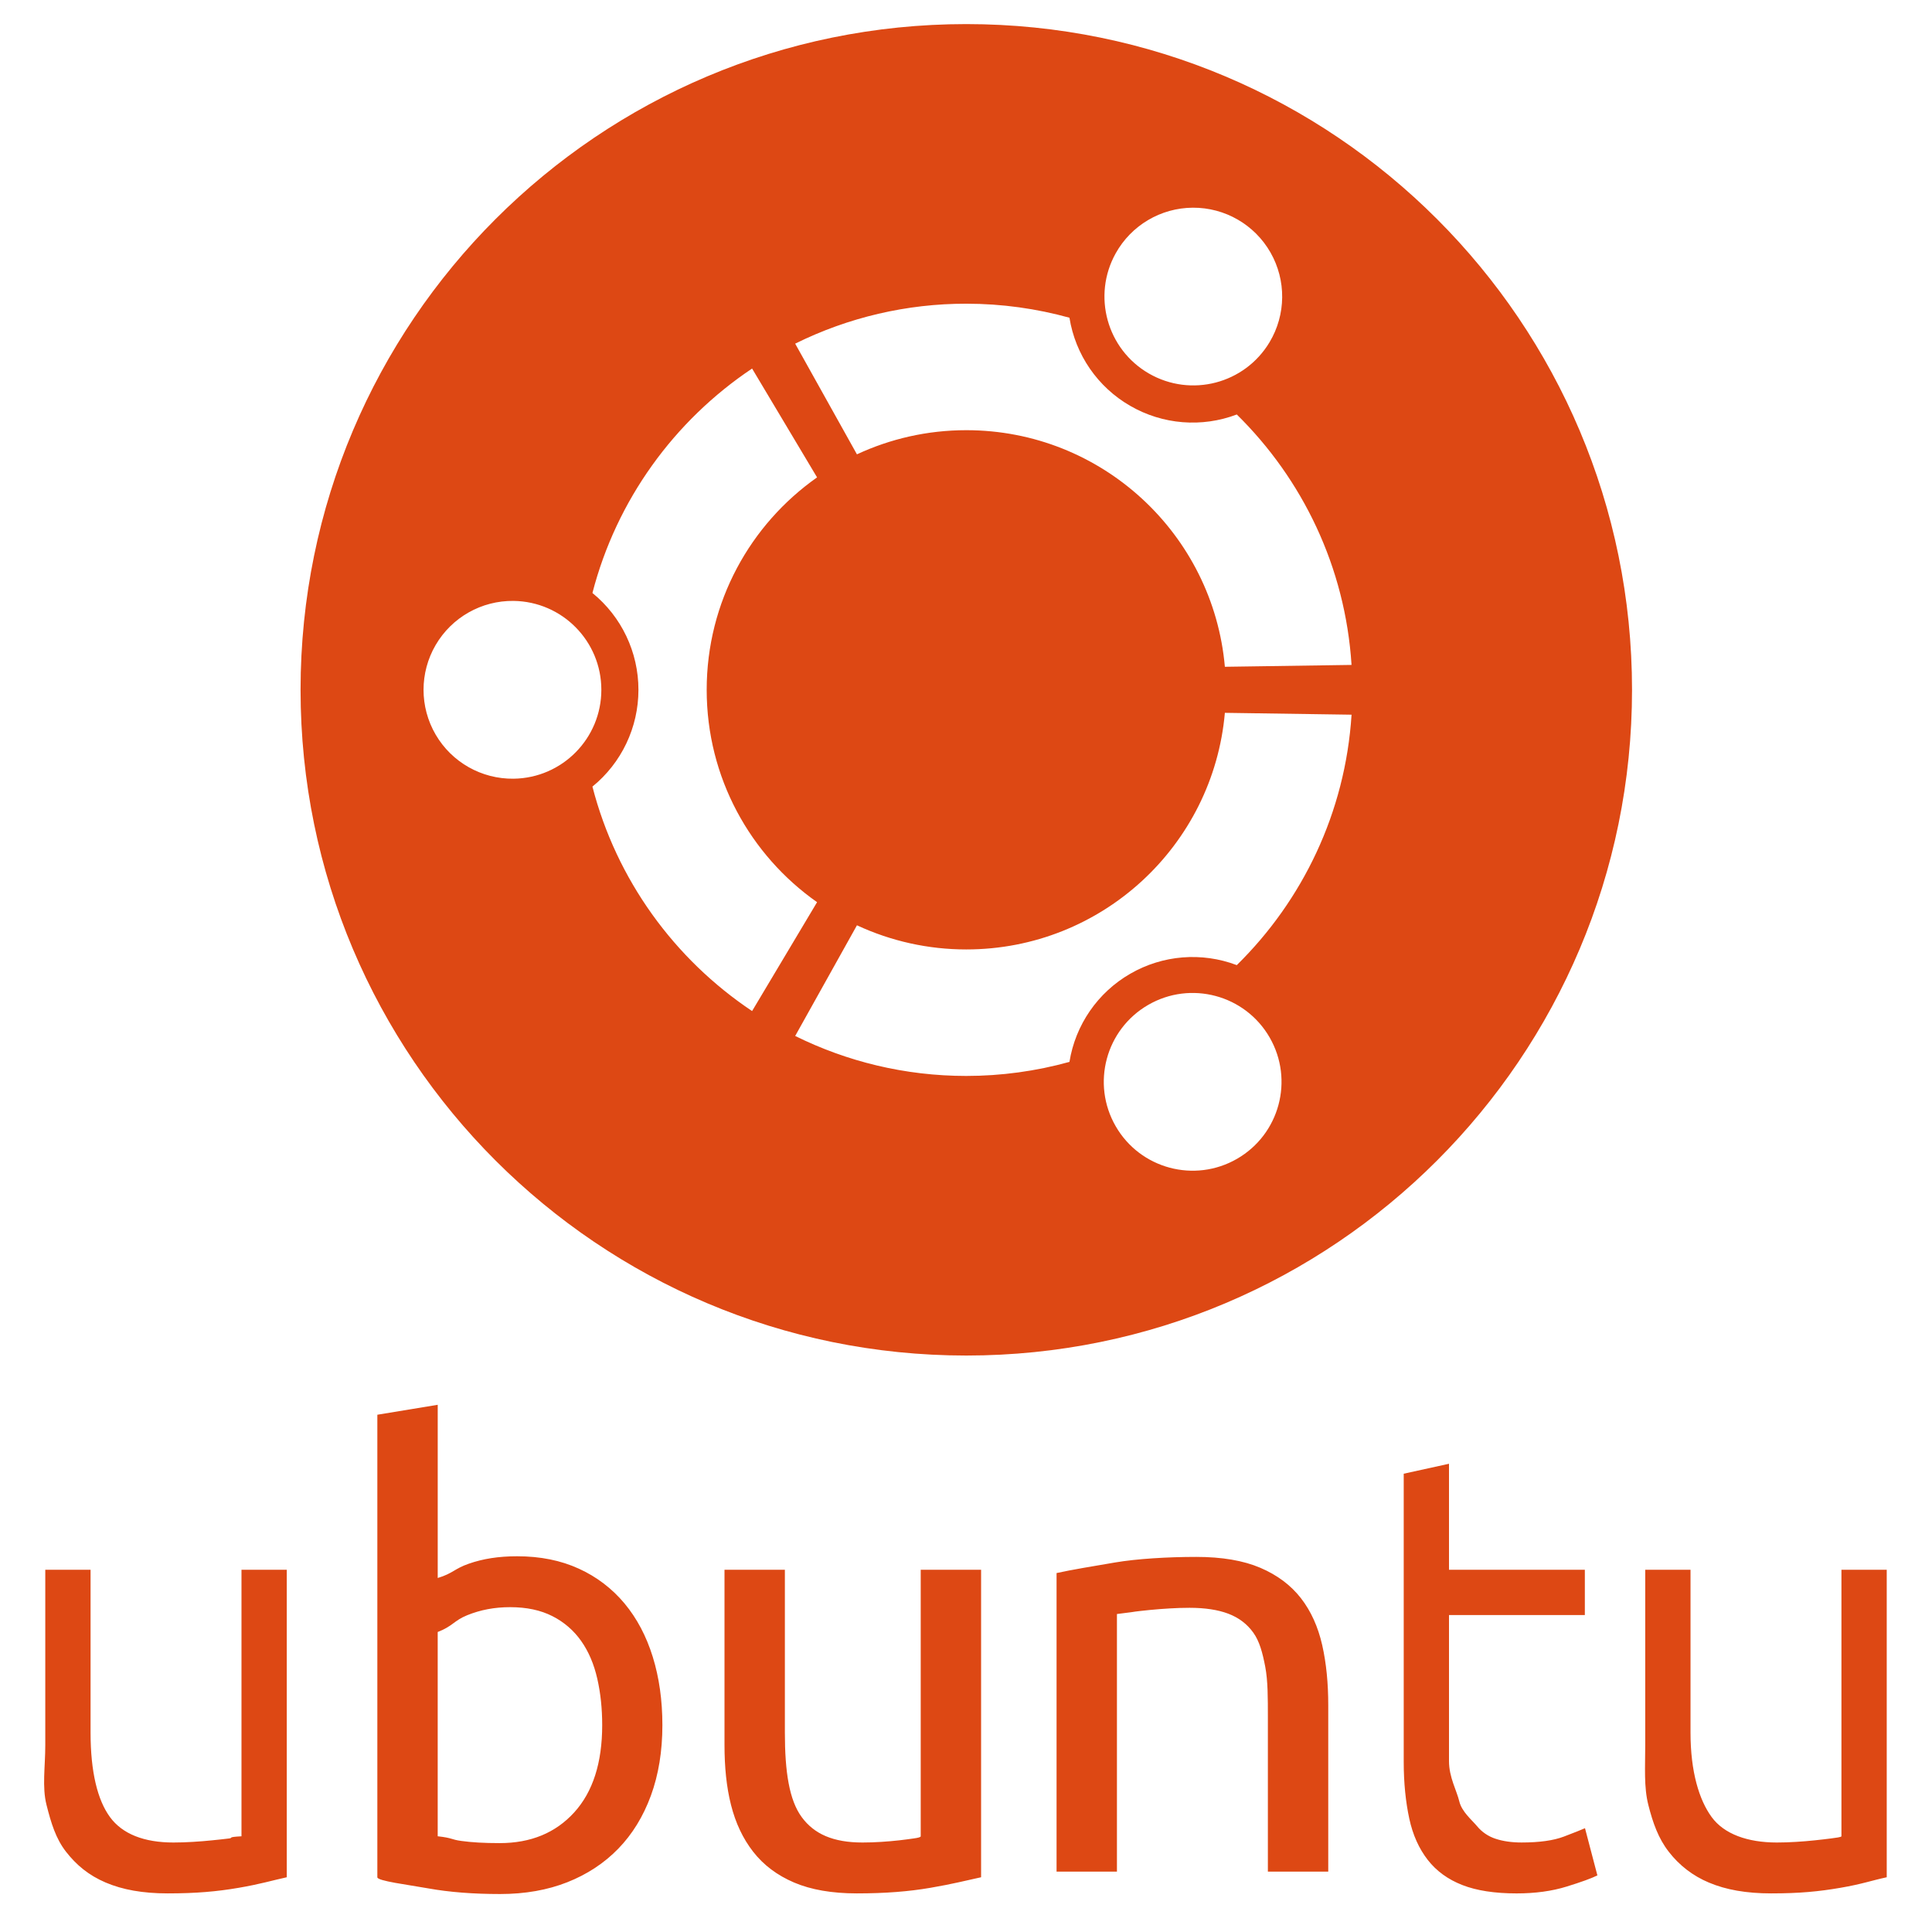
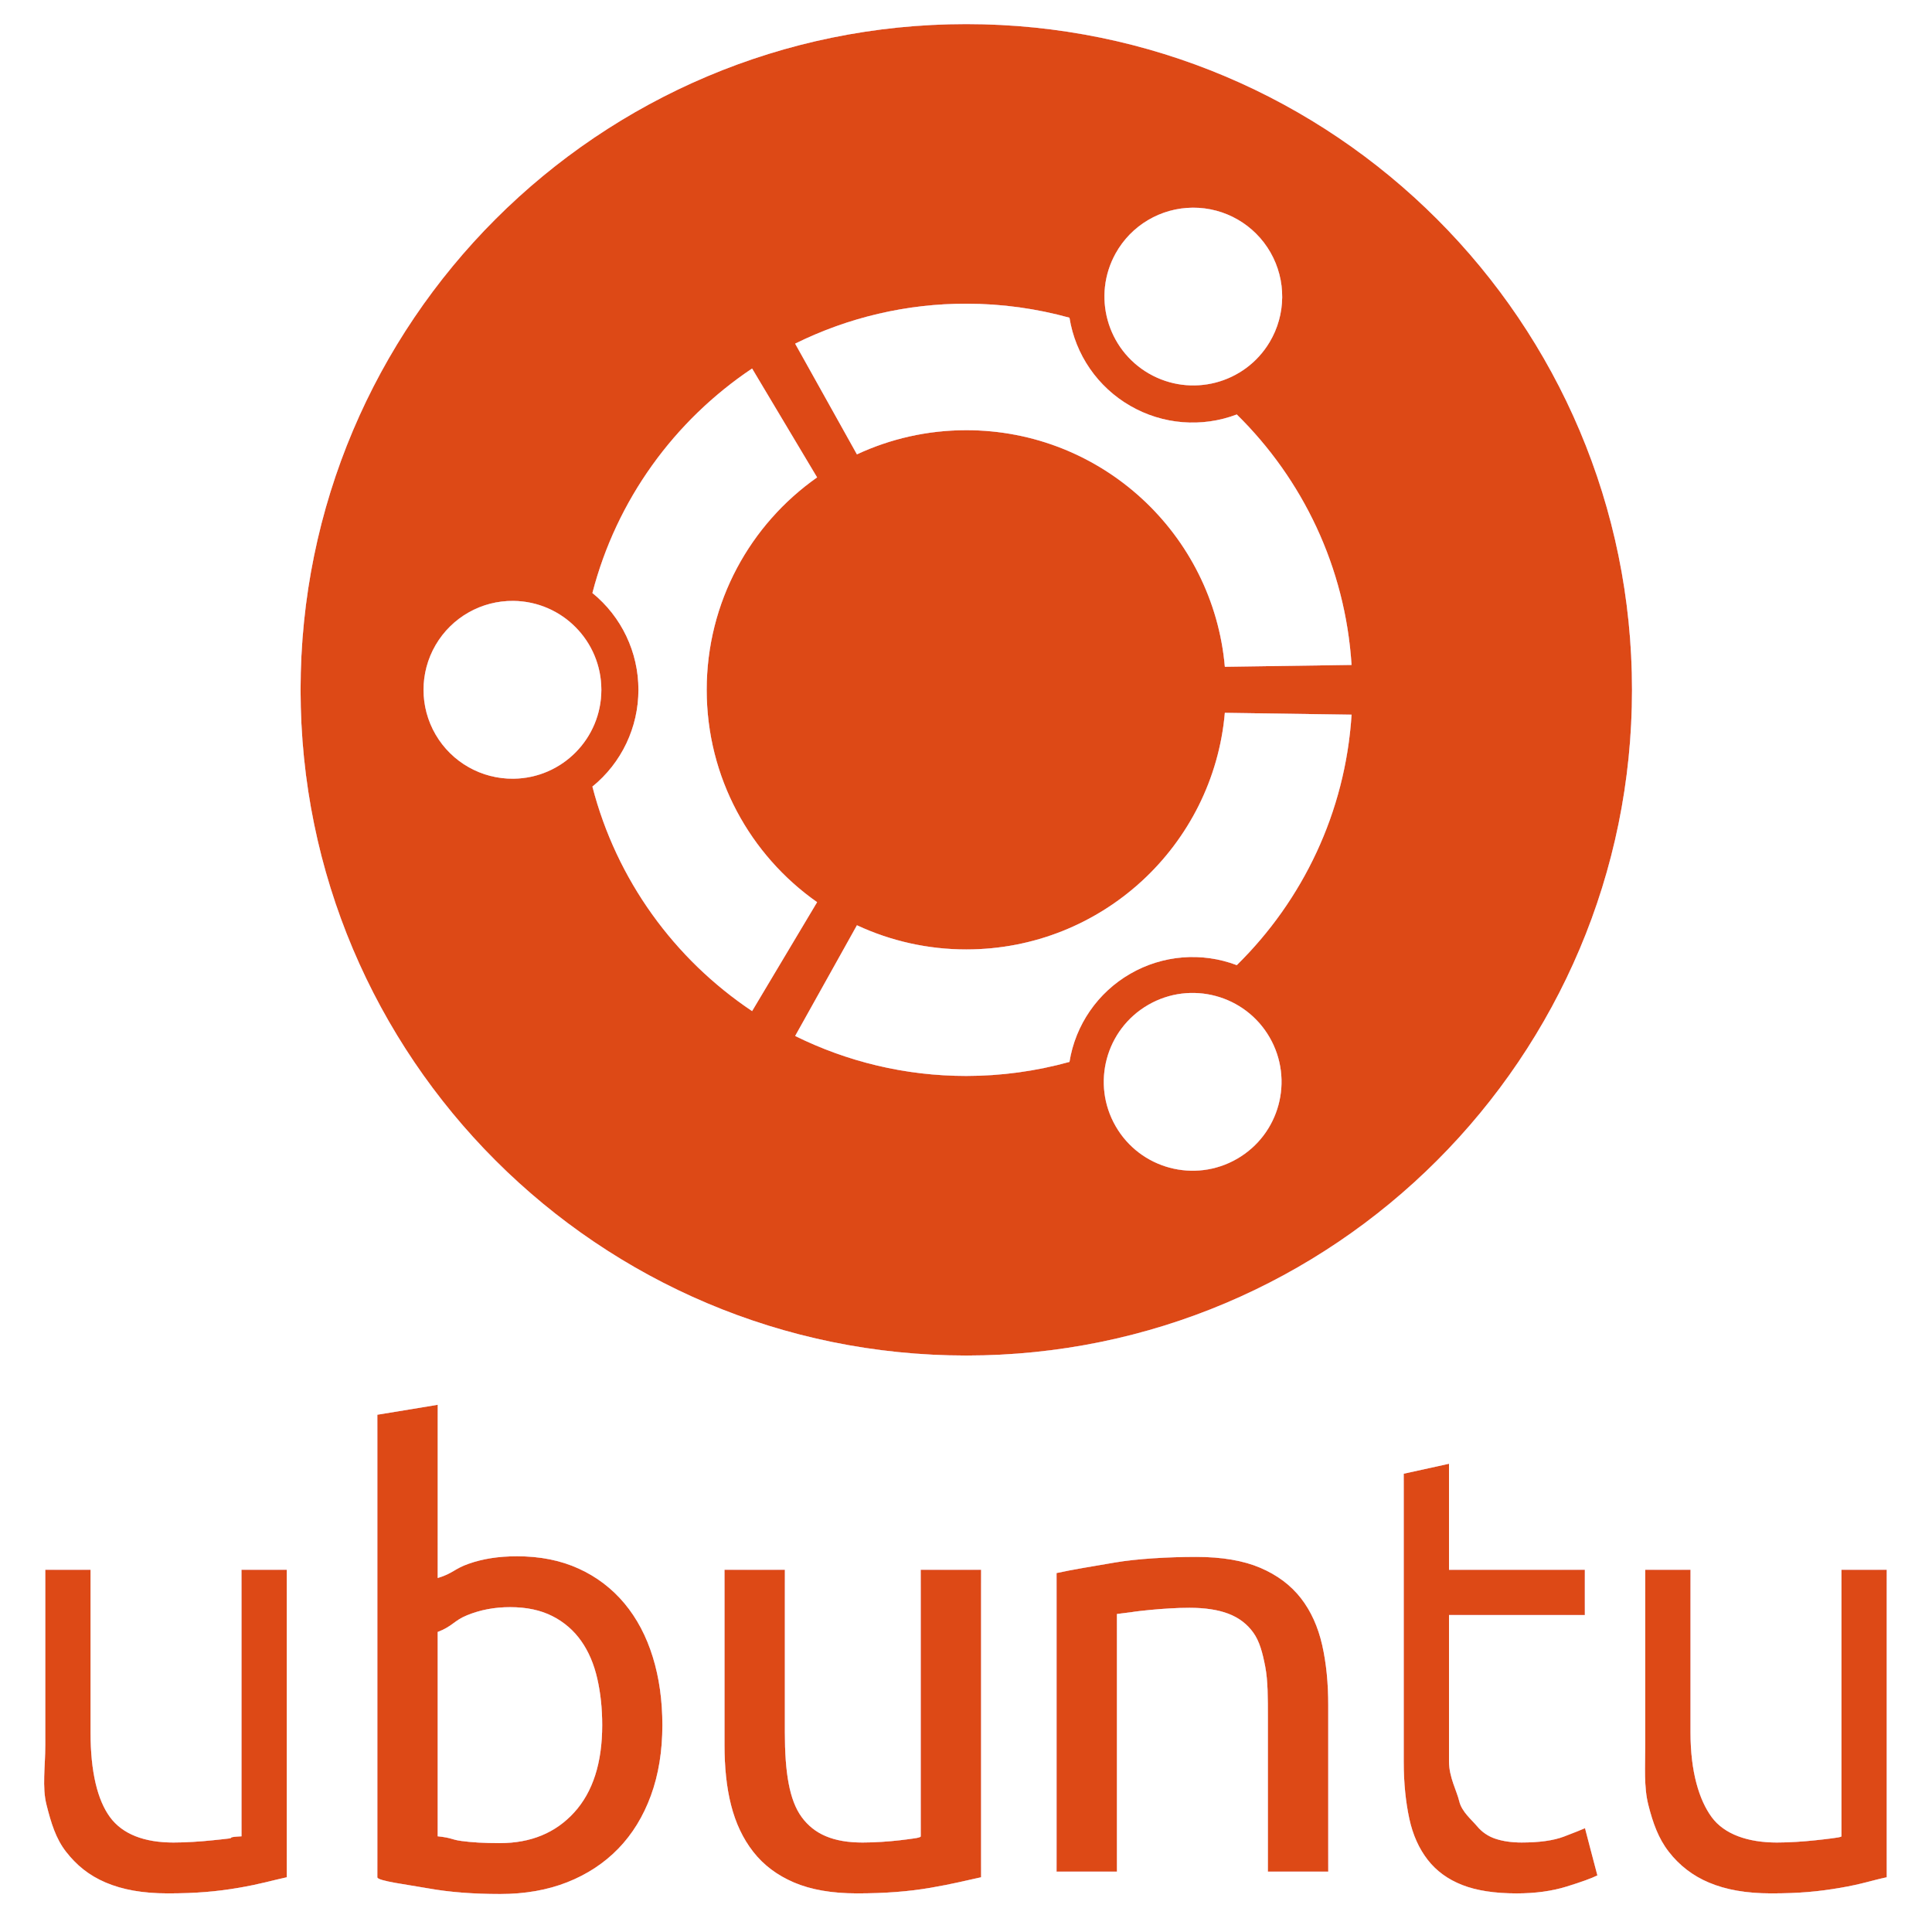
<svg xmlns="http://www.w3.org/2000/svg" viewBox="0 0 128 128">
+   <style>
+     path {
+       filter: drop-shadow(0px 0px 1px #fff);
+     }
+   </style>
  <path fill="#DD4814" d="M64.02 1.596c-24.36 0-44.107 19.747-44.107 44.107 0 24.356 19.747 44.105 44.107 44.105 24.359 0 44.106-19.749 44.106-44.105 0-24.36-19.747-44.107-44.106-44.107zm9.896 15.19a5.887 5.887 0 1110.199 5.88 5.887 5.887 0 01-10.199-5.88zm-9.896 3.335c2.368 0 4.658.328 6.834.929a8.244 8.244 0 004.027 5.839 8.254 8.254 0 007.06.572c4.354 4.282 7.188 10.105 7.602 16.592l-8.392.123c-.774-8.786-8.146-15.675-17.131-15.675-2.589 0-5.044.575-7.246 1.6l-4.092-7.333a25.484 25.484 0 0111.338-2.647zm-29.992 31.47a5.89 5.89 0 11-.001-11.779 5.89 5.89 0 01.001 11.779zm5.222.524a8.261 8.261 0 003.048-6.413 8.264 8.264 0 00-3.048-6.415c1.593-6.163 5.426-11.425 10.578-14.87l4.305 7.211c-4.423 3.112-7.313 8.254-7.313 14.074 0 5.818 2.89 10.959 7.313 14.07l-4.305 7.213c-5.154-3.443-8.988-8.705-10.578-14.87zm42.709 24.658a5.884 5.884 0 01-8.041-2.156 5.887 5.887 0 118.041 2.156zm-.018-12.831a8.252 8.252 0 00-7.06.572 8.254 8.254 0 00-4.027 5.839 25.59 25.59 0 01-6.834.931c-4.071 0-7.919-.957-11.337-2.649l4.092-7.332a17.138 17.138 0 007.246 1.6c8.985 0 16.357-6.888 17.13-15.676l8.393.123c-.414 6.487-3.248 12.31-7.603 16.592zM16 121.659c-1 .055-.509.103-.823.144-.315.042-.738.082-1.122.123-.384.042-.832.076-1.271.103-.439.028-.882.042-1.293.042-1.947 0-3.383-.562-4.206-1.687C6.462 119.26 6 117.394 6 114.789V104H3v11.612c0 1.454-.22 2.777.082 3.969.302 1.192.61 2.228 1.295 3.105.685.878 1.498 1.556 2.623 2.037 1.123.478 2.462.719 4.107.719 1.893 0 3.269-.123 4.708-.37 1.439-.246 2.184-.48 3.184-.699V104h-3v17.659zm25.376-15.426a8.505 8.505 0 00-3.023-2.303c-1.193-.548-2.557-.823-4.093-.823-1.233 0-2.26.164-3.206.494-.946.329-1.054.645-2.054.945V93.071l-4 .659v30.644c0 .247 2.025.494 3.396.74 1.372.247 2.96.37 4.742.37 1.646 0 3.133-.262 4.449-.782 1.316-.521 2.442-1.261 3.375-2.221.932-.96 1.653-2.132 2.161-3.516.507-1.386.762-2.943.762-4.67 0-1.645-.213-3.153-.638-4.524-.425-1.371-1.048-2.55-1.871-3.538zm-3.331 13.841c-1.234 1.358-2.879 2.037-4.937 2.037-1.042 0-1.848-.048-2.548-.144-.699-.096-.561-.199-1.561-.309v-13.534c1-.384 1.073-.754 1.951-1.11.878-.356 1.805-.535 2.849-.535 1.096 0 2.02.199 2.801.596a5.164 5.164 0 011.905 1.646c.493.699.845 1.529 1.065 2.489.22.961.327 1.989.327 3.085 0 2.497-.619 4.422-1.852 5.779zM61 121.659c0 .055-.161.103-.476.144-.315.042-.563.082-.947.123-.384.042-.745.076-1.183.103-.438.028-.838.042-1.249.042-1.948 0-3.209-.562-4.032-1.687-.823-1.124-1.113-2.99-1.113-5.595V104h-4v11.612c0 1.454.129 2.776.431 3.969.302 1.192.785 2.228 1.471 3.105.685.878 1.584 1.556 2.709 2.037 1.125.478 2.507.719 4.153.719 1.892 0 3.439-.123 4.879-.37 1.439-.246 2.357-.48 3.357-.699V104h-4v17.659zm25.19-15.775c-.673-.864-1.57-1.535-2.694-2.015-1.125-.479-2.537-.72-4.237-.72-1.892 0-3.937.123-5.39.37-1.455.247-2.869.48-3.869.7V124h4v-17.067l.964-.123c.314-.055.813-.103 1.211-.145.397-.041.887-.076 1.326-.103a21.91 21.91 0 011.311-.041c1.014 0 1.882.13 2.567.391.687.26 1.244.679 1.655 1.254.412.575.613 1.329.792 2.262.177.932.174 2.057.174 3.372V124h4v-11.021c0-1.453-.127-2.783-.401-3.991-.275-1.205-.738-2.24-1.409-3.104zm17.419 15.795c-.685.26-1.618.391-2.797.391-.658 0-1.234-.083-1.727-.247a2.654 2.654 0 01-1.234-.843c-.329-.398-1.008-.945-1.172-1.646-.165-.699-.679-1.584-.679-2.652V107h9v-3h-9v-7.022l-3 .659v19.085c0 1.427.135 2.681.368 3.764.233 1.084.647 1.995 1.223 2.736.576.74 1.341 1.295 2.288 1.665.946.371 2.148.556 3.603.556 1.234 0 2.338-.151 3.312-.453s1.652-.547 2.037-.74l-.821-3.127c-.249.11-.716.295-1.401.556zM122 104v17.659c0 .055-.387.103-.701.144-.315.042-.678.082-1.061.123-.384.042-.801.076-1.239.103-.439.028-.867.042-1.278.042-1.947 0-3.498-.562-4.32-1.687-.823-1.124-1.4-2.989-1.4-5.595V104h-3v11.612c0 1.454-.098 2.776.205 3.969.301 1.192.67 2.228 1.356 3.105a6.514 6.514 0 002.652 2.037c1.125.478 2.479.719 4.124.719 1.893 0 3.153-.123 4.593-.37 1.439-.246 2.05-.48 3.07-.699V104H122z" />
</svg>
